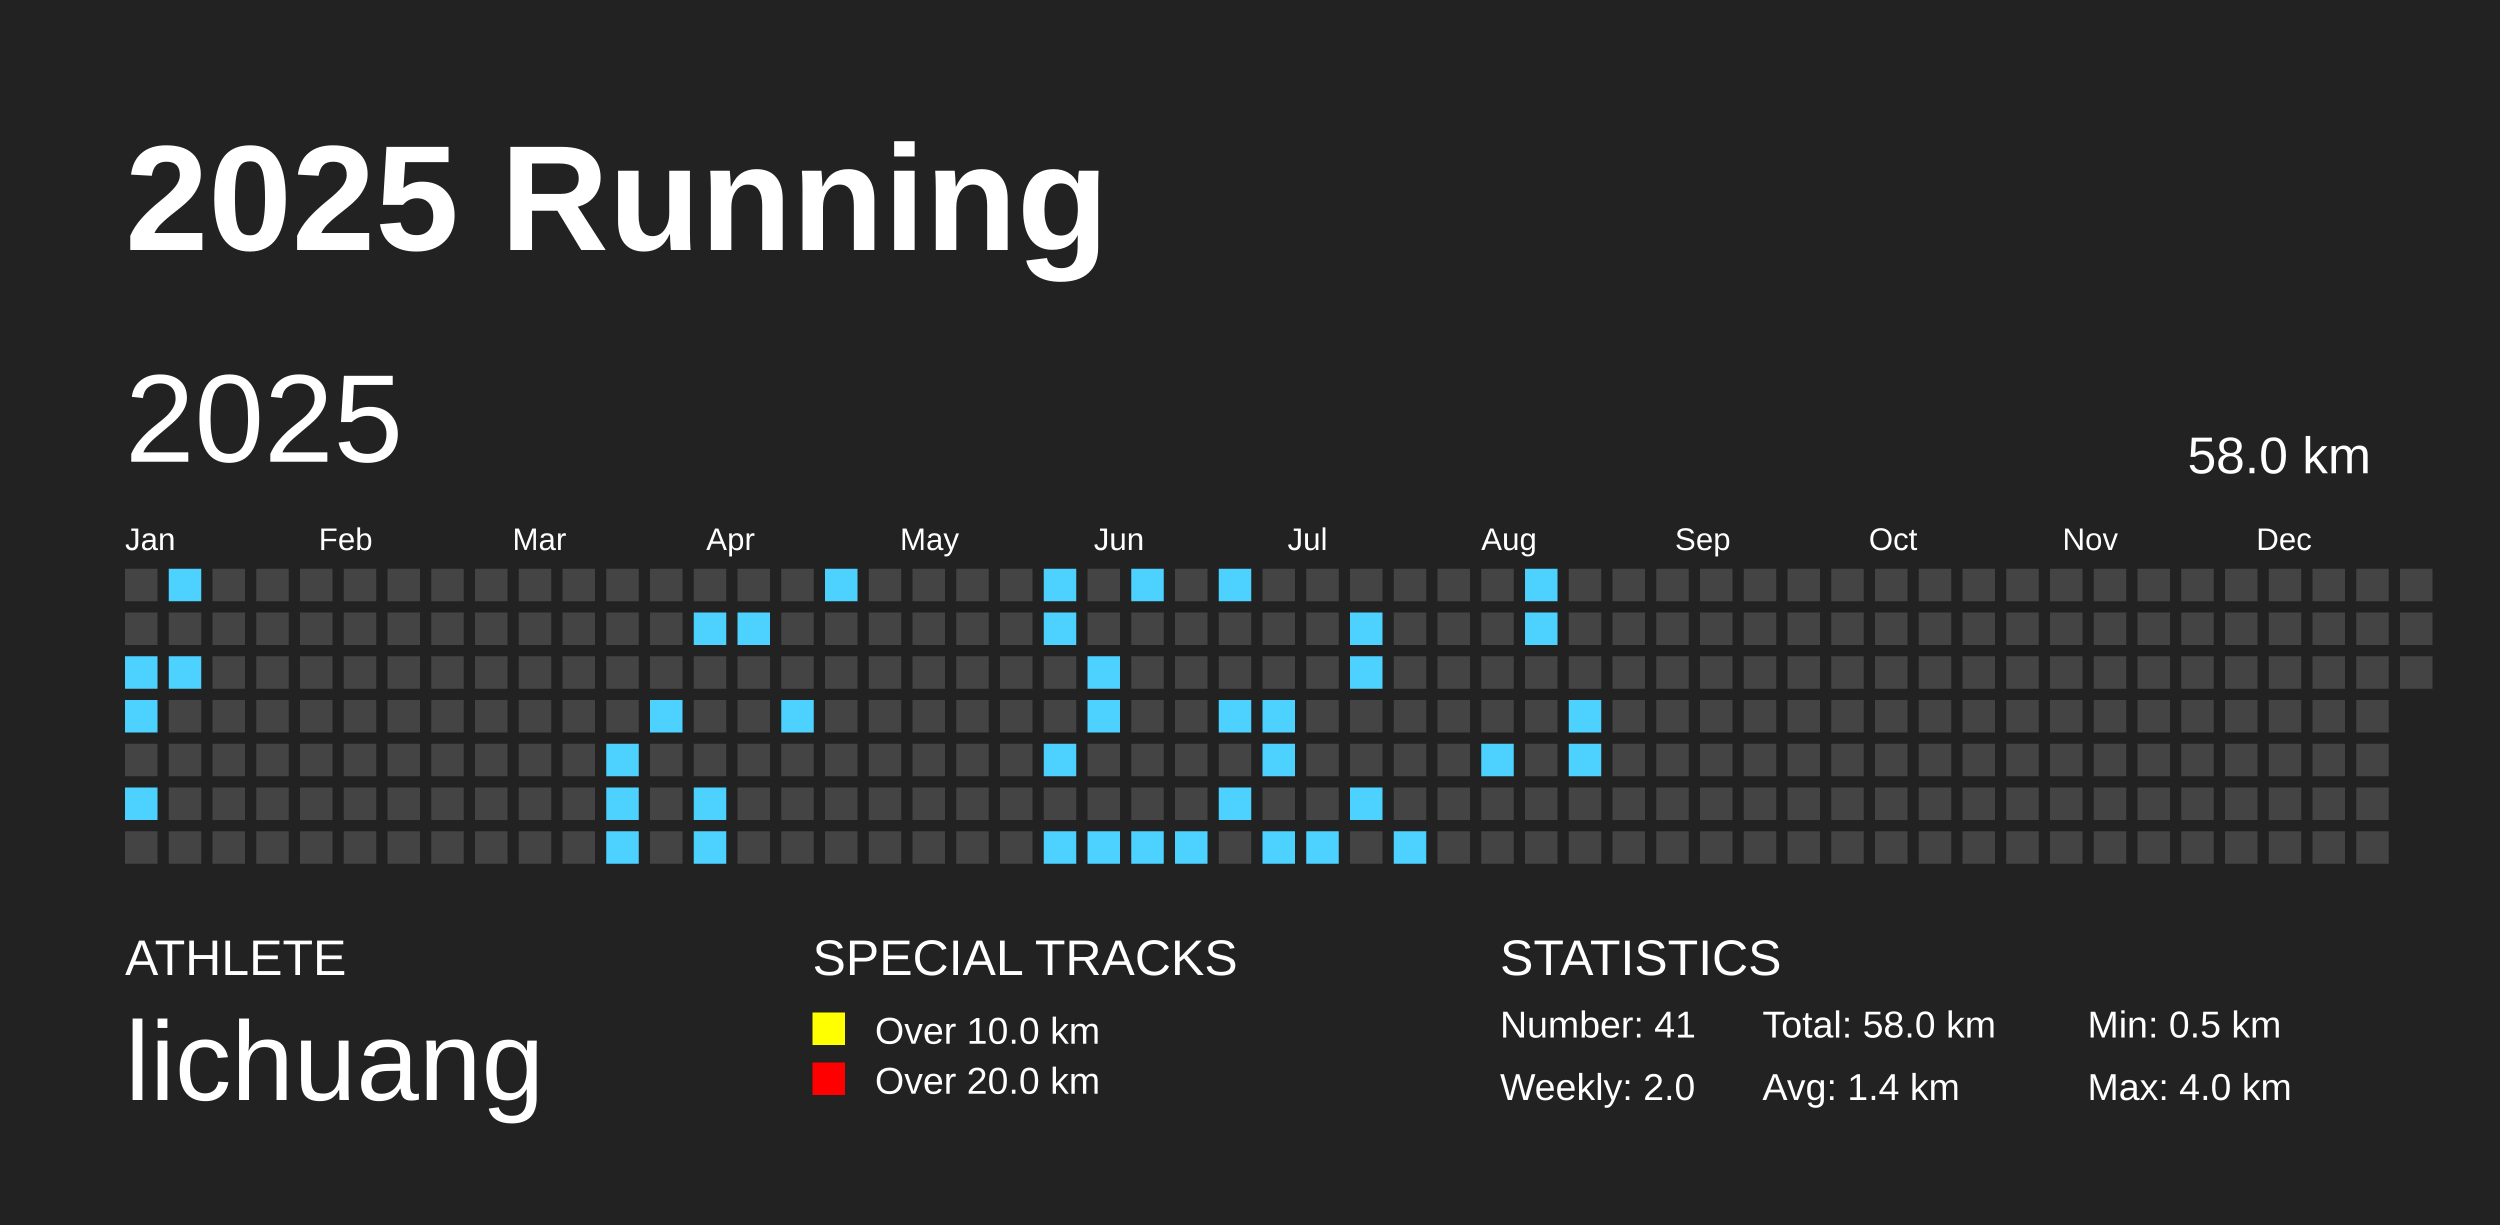
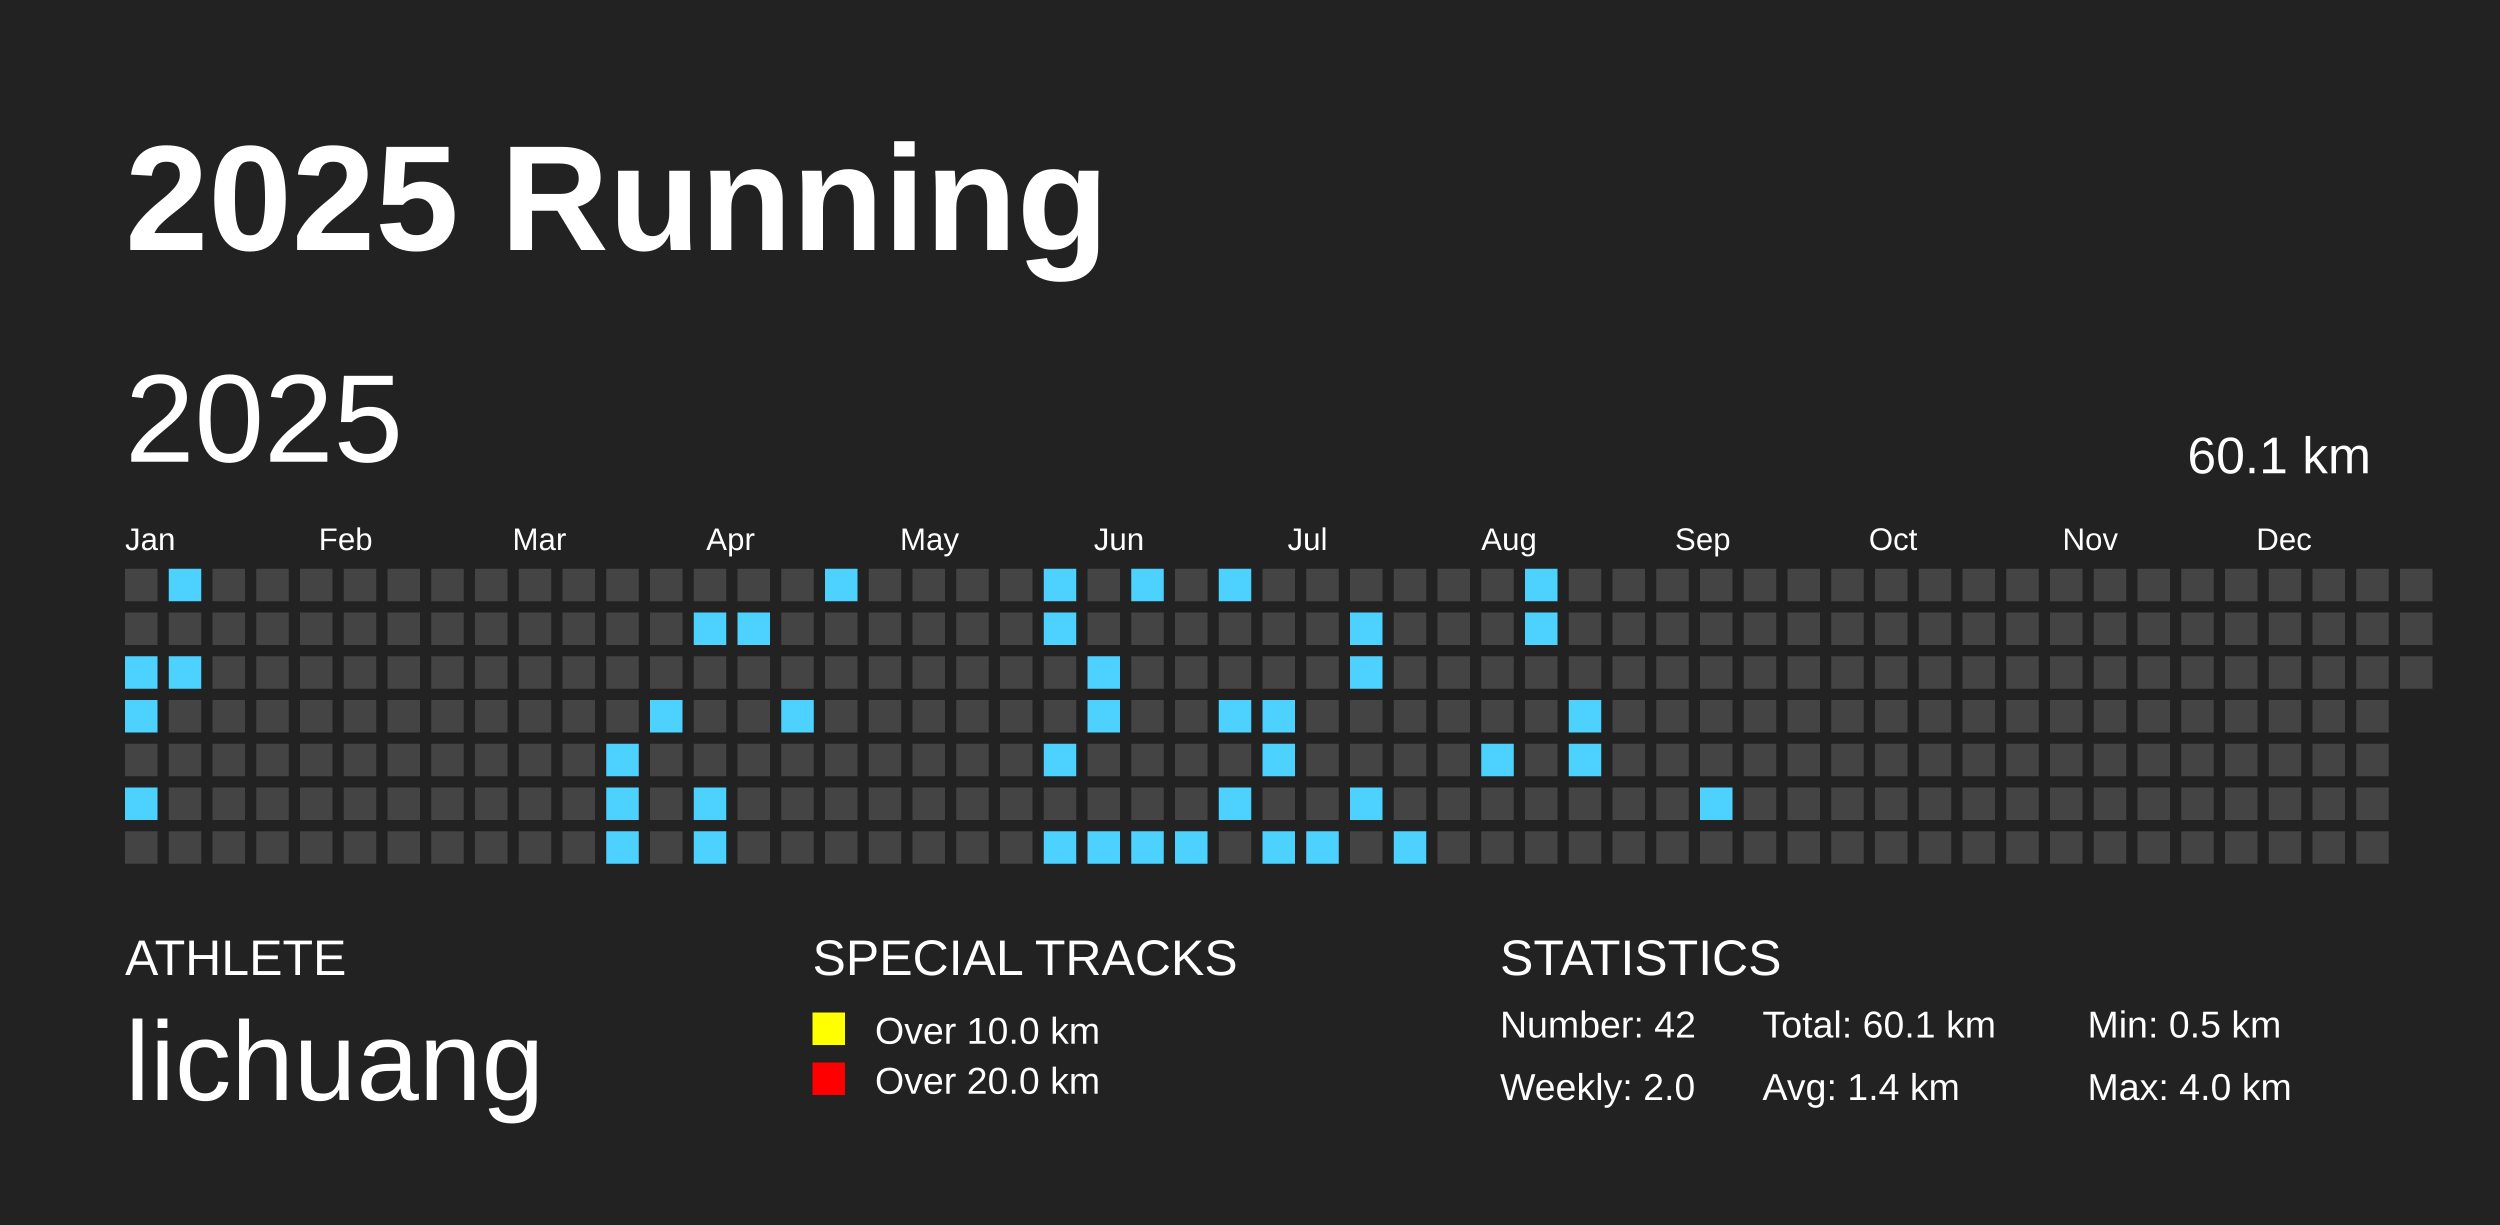
<svg xmlns="http://www.w3.org/2000/svg" baseProfile="full" height="98mm" version="1.1" viewBox="0,0,200,98" width="200mm">
  <defs />
  <rect fill="#222222" height="98" width="200" x="0" y="0" />
  <text fill="#FFFFFF" style="font-size:12px; font-family:Arial; font-weight:bold;" x="10" y="20">2025 Running</text>
  <text fill="#FFFFFF" style="font-size:4px; font-family:Arial" x="10" y="78">ATHLETE</text>
  <text fill="#FFFFFF" style="font-size:9px; font-family:Arial" x="10" y="88">lichuang</text>
  <text fill="#FFFFFF" style="font-size:4px; font-family:Arial" x="65" y="78">SPECIAL TRACKS</text>
  <rect fill="yellow" height="2.6" width="2.6" x="65" y="81" />
  <text fill="#FFFFFF" style="font-size:3px; font-family:Arial" x="70" y="83.5">Over 10.0 km</text>
  <rect fill="red" height="2.6" width="2.6" x="65" y="85" />
  <text fill="#FFFFFF" style="font-size:3px; font-family:Arial" x="70" y="87.5">Over 20.0 km</text>
  <text fill="#FFFFFF" style="font-size:4px; font-family:Arial" x="120" y="78">STATISTICS</text>
-   <text fill="#FFFFFF" style="font-size:3px; font-family:Arial" x="120" y="83">Number: 41</text>
+   <text fill="#FFFFFF" style="font-size:3px; font-family:Arial" x="120" y="83">Number: 42</text>
  <text fill="#FFFFFF" style="font-size:3px; font-family:Arial" x="120" y="88">Weekly: 2.0</text>
-   <text fill="#FFFFFF" style="font-size:3px; font-family:Arial" x="141" y="83">Total: 58.0 km</text>
+   <text fill="#FFFFFF" style="font-size:3px; font-family:Arial" x="141" y="83">Total: 60.1 km</text>
  <text fill="#FFFFFF" style="font-size:3px; font-family:Arial" x="141" y="88">Avg: 1.4 km</text>
  <text fill="#FFFFFF" style="font-size:3px; font-family:Arial" x="167" y="83">Min: 0.5 km</text>
  <text fill="#FFFFFF" style="font-size:3px; font-family:Arial" x="167" y="88">Max: 4.0 km</text>
  <text dominant-baseline="hanging" fill="#FFFFFF" style="font-size:10.0px; font-family:Arial;" x="10" y="30">2025</text>
-   <text dominant-baseline="hanging" fill="#FFFFFF" style="font-size:4.125px; font-family:Arial;" x="175" y="35">58.0 km</text>
+   <text dominant-baseline="hanging" fill="#FFFFFF" style="font-size:4.125px; font-family:Arial;" x="175" y="35">60.1 km</text>
  <text fill="#FFFFFF" style="font-size:2.5px; font-family:Arial" x="10.0" y="44">Jan</text>
  <text fill="#FFFFFF" style="font-size:2.5px; font-family:Arial" x="25.5" y="44">Feb</text>
  <text fill="#FFFFFF" style="font-size:2.5px; font-family:Arial" x="41.0" y="44">Mar</text>
  <text fill="#FFFFFF" style="font-size:2.5px; font-family:Arial" x="56.5" y="44">Apr</text>
  <text fill="#FFFFFF" style="font-size:2.5px; font-family:Arial" x="72.0" y="44">May</text>
  <text fill="#FFFFFF" style="font-size:2.5px; font-family:Arial" x="87.5" y="44">Jun</text>
  <text fill="#FFFFFF" style="font-size:2.5px; font-family:Arial" x="103.0" y="44">Jul</text>
  <text fill="#FFFFFF" style="font-size:2.5px; font-family:Arial" x="118.5" y="44">Aug</text>
  <text fill="#FFFFFF" style="font-size:2.5px; font-family:Arial" x="134.0" y="44">Sep</text>
  <text fill="#FFFFFF" style="font-size:2.5px; font-family:Arial" x="149.5" y="44">Oct</text>
  <text fill="#FFFFFF" style="font-size:2.5px; font-family:Arial" x="165.0" y="44">Nov</text>
  <text fill="#FFFFFF" style="font-size:2.5px; font-family:Arial" x="180.5" y="44">Dec</text>
  <rect fill="#444444" height="2.6" width="2.6" x="10.0" y="45.5" />
  <rect fill="#444444" height="2.6" width="2.6" x="10.0" y="49.0" />
  <rect fill="#4dd2ff" height="2.6" width="2.6" x="10.0" y="52.5" />
  <rect fill="#4dd2ff" height="2.6" width="2.6" x="10.0" y="56.0" />
  <rect fill="#444444" height="2.6" width="2.6" x="10.0" y="59.5" />
  <rect fill="#4dd2ff" height="2.6" width="2.6" x="10.0" y="63.0" />
  <rect fill="#444444" height="2.6" width="2.6" x="10.0" y="66.5" />
  <rect fill="#4dd2ff" height="2.6" width="2.6" x="13.5" y="45.5" />
  <rect fill="#444444" height="2.6" width="2.6" x="13.5" y="49.0" />
  <rect fill="#4dd2ff" height="2.6" width="2.6" x="13.5" y="52.5" />
  <rect fill="#444444" height="2.6" width="2.6" x="13.5" y="56.0" />
  <rect fill="#444444" height="2.6" width="2.6" x="13.5" y="59.5" />
  <rect fill="#444444" height="2.6" width="2.6" x="13.5" y="63.0" />
  <rect fill="#444444" height="2.6" width="2.6" x="13.5" y="66.5" />
  <rect fill="#444444" height="2.6" width="2.6" x="17.0" y="45.5" />
  <rect fill="#444444" height="2.6" width="2.6" x="17.0" y="49.0" />
  <rect fill="#444444" height="2.6" width="2.6" x="17.0" y="52.5" />
  <rect fill="#444444" height="2.6" width="2.6" x="17.0" y="56.0" />
  <rect fill="#444444" height="2.6" width="2.6" x="17.0" y="59.5" />
  <rect fill="#444444" height="2.6" width="2.6" x="17.0" y="63.0" />
  <rect fill="#444444" height="2.6" width="2.6" x="17.0" y="66.5" />
  <rect fill="#444444" height="2.6" width="2.6" x="20.5" y="45.5" />
  <rect fill="#444444" height="2.6" width="2.6" x="20.5" y="49.0" />
  <rect fill="#444444" height="2.6" width="2.6" x="20.5" y="52.5" />
  <rect fill="#444444" height="2.6" width="2.6" x="20.5" y="56.0" />
  <rect fill="#444444" height="2.6" width="2.6" x="20.5" y="59.5" />
  <rect fill="#444444" height="2.6" width="2.6" x="20.5" y="63.0" />
  <rect fill="#444444" height="2.6" width="2.6" x="20.5" y="66.5" />
  <rect fill="#444444" height="2.6" width="2.6" x="24.0" y="45.5" />
  <rect fill="#444444" height="2.6" width="2.6" x="24.0" y="49.0" />
  <rect fill="#444444" height="2.6" width="2.6" x="24.0" y="52.5" />
  <rect fill="#444444" height="2.6" width="2.6" x="24.0" y="56.0" />
  <rect fill="#444444" height="2.6" width="2.6" x="24.0" y="59.5" />
  <rect fill="#444444" height="2.6" width="2.6" x="24.0" y="63.0" />
  <rect fill="#444444" height="2.6" width="2.6" x="24.0" y="66.5" />
  <rect fill="#444444" height="2.6" width="2.6" x="27.5" y="45.5" />
  <rect fill="#444444" height="2.6" width="2.6" x="27.5" y="49.0" />
  <rect fill="#444444" height="2.6" width="2.6" x="27.5" y="52.5" />
  <rect fill="#444444" height="2.6" width="2.6" x="27.5" y="56.0" />
  <rect fill="#444444" height="2.6" width="2.6" x="27.5" y="59.5" />
  <rect fill="#444444" height="2.6" width="2.6" x="27.5" y="63.0" />
  <rect fill="#444444" height="2.6" width="2.6" x="27.5" y="66.5" />
  <rect fill="#444444" height="2.6" width="2.6" x="31.0" y="45.5" />
  <rect fill="#444444" height="2.6" width="2.6" x="31.0" y="49.0" />
  <rect fill="#444444" height="2.6" width="2.6" x="31.0" y="52.5" />
  <rect fill="#444444" height="2.6" width="2.6" x="31.0" y="56.0" />
  <rect fill="#444444" height="2.6" width="2.6" x="31.0" y="59.5" />
  <rect fill="#444444" height="2.6" width="2.6" x="31.0" y="63.0" />
  <rect fill="#444444" height="2.6" width="2.6" x="31.0" y="66.5" />
  <rect fill="#444444" height="2.6" width="2.6" x="34.5" y="45.5" />
  <rect fill="#444444" height="2.6" width="2.6" x="34.5" y="49.0" />
  <rect fill="#444444" height="2.6" width="2.6" x="34.5" y="52.5" />
  <rect fill="#444444" height="2.6" width="2.6" x="34.5" y="56.0" />
  <rect fill="#444444" height="2.6" width="2.6" x="34.5" y="59.5" />
  <rect fill="#444444" height="2.6" width="2.6" x="34.5" y="63.0" />
  <rect fill="#444444" height="2.6" width="2.6" x="34.5" y="66.5" />
  <rect fill="#444444" height="2.6" width="2.6" x="38.0" y="45.5" />
  <rect fill="#444444" height="2.6" width="2.6" x="38.0" y="49.0" />
  <rect fill="#444444" height="2.6" width="2.6" x="38.0" y="52.5" />
  <rect fill="#444444" height="2.6" width="2.6" x="38.0" y="56.0" />
  <rect fill="#444444" height="2.6" width="2.6" x="38.0" y="59.5" />
  <rect fill="#444444" height="2.6" width="2.6" x="38.0" y="63.0" />
  <rect fill="#444444" height="2.6" width="2.6" x="38.0" y="66.5" />
  <rect fill="#444444" height="2.6" width="2.6" x="41.5" y="45.5" />
  <rect fill="#444444" height="2.6" width="2.6" x="41.5" y="49.0" />
  <rect fill="#444444" height="2.6" width="2.6" x="41.5" y="52.5" />
  <rect fill="#444444" height="2.6" width="2.6" x="41.5" y="56.0" />
  <rect fill="#444444" height="2.6" width="2.6" x="41.5" y="59.5" />
  <rect fill="#444444" height="2.6" width="2.6" x="41.5" y="63.0" />
  <rect fill="#444444" height="2.6" width="2.6" x="41.5" y="66.5" />
  <rect fill="#444444" height="2.6" width="2.6" x="45.0" y="45.5" />
  <rect fill="#444444" height="2.6" width="2.6" x="45.0" y="49.0" />
  <rect fill="#444444" height="2.6" width="2.6" x="45.0" y="52.5" />
  <rect fill="#444444" height="2.6" width="2.6" x="45.0" y="56.0" />
  <rect fill="#444444" height="2.6" width="2.6" x="45.0" y="59.5" />
  <rect fill="#444444" height="2.6" width="2.6" x="45.0" y="63.0" />
  <rect fill="#444444" height="2.6" width="2.6" x="45.0" y="66.5" />
  <rect fill="#444444" height="2.6" width="2.6" x="48.5" y="45.5" />
  <rect fill="#444444" height="2.6" width="2.6" x="48.5" y="49.0" />
  <rect fill="#444444" height="2.6" width="2.6" x="48.5" y="52.5" />
  <rect fill="#444444" height="2.6" width="2.6" x="48.5" y="56.0" />
  <rect fill="#4dd2ff" height="2.6" width="2.6" x="48.5" y="59.5" />
  <rect fill="#4dd2ff" height="2.6" width="2.6" x="48.5" y="63.0" />
  <rect fill="#4dd2ff" height="2.6" width="2.6" x="48.5" y="66.5" />
  <rect fill="#444444" height="2.6" width="2.6" x="52.0" y="45.5" />
  <rect fill="#444444" height="2.6" width="2.6" x="52.0" y="49.0" />
  <rect fill="#444444" height="2.6" width="2.6" x="52.0" y="52.5" />
  <rect fill="#4dd2ff" height="2.6" width="2.6" x="52.0" y="56.0" />
  <rect fill="#444444" height="2.6" width="2.6" x="52.0" y="59.5" />
  <rect fill="#444444" height="2.6" width="2.6" x="52.0" y="63.0" />
  <rect fill="#444444" height="2.6" width="2.6" x="52.0" y="66.5" />
  <rect fill="#444444" height="2.6" width="2.6" x="55.5" y="45.5" />
  <rect fill="#4dd2ff" height="2.6" width="2.6" x="55.5" y="49.0" />
  <rect fill="#444444" height="2.6" width="2.6" x="55.5" y="52.5" />
  <rect fill="#444444" height="2.6" width="2.6" x="55.5" y="56.0" />
  <rect fill="#444444" height="2.6" width="2.6" x="55.5" y="59.5" />
  <rect fill="#4dd2ff" height="2.6" width="2.6" x="55.5" y="63.0" />
  <rect fill="#4dd2ff" height="2.6" width="2.6" x="55.5" y="66.5" />
  <rect fill="#444444" height="2.6" width="2.6" x="59.0" y="45.5" />
  <rect fill="#4dd2ff" height="2.6" width="2.6" x="59.0" y="49.0" />
  <rect fill="#444444" height="2.6" width="2.6" x="59.0" y="52.5" />
  <rect fill="#444444" height="2.6" width="2.6" x="59.0" y="56.0" />
  <rect fill="#444444" height="2.6" width="2.6" x="59.0" y="59.5" />
  <rect fill="#444444" height="2.6" width="2.6" x="59.0" y="63.0" />
  <rect fill="#444444" height="2.6" width="2.6" x="59.0" y="66.5" />
  <rect fill="#444444" height="2.6" width="2.6" x="62.5" y="45.5" />
  <rect fill="#444444" height="2.6" width="2.6" x="62.5" y="49.0" />
  <rect fill="#444444" height="2.6" width="2.6" x="62.5" y="52.5" />
  <rect fill="#4dd2ff" height="2.6" width="2.6" x="62.5" y="56.0" />
  <rect fill="#444444" height="2.6" width="2.6" x="62.5" y="59.5" />
  <rect fill="#444444" height="2.6" width="2.6" x="62.5" y="63.0" />
  <rect fill="#444444" height="2.6" width="2.6" x="62.5" y="66.5" />
  <rect fill="#4dd2ff" height="2.6" width="2.6" x="66.0" y="45.5" />
  <rect fill="#444444" height="2.6" width="2.6" x="66.0" y="49.0" />
  <rect fill="#444444" height="2.6" width="2.6" x="66.0" y="52.5" />
  <rect fill="#444444" height="2.6" width="2.6" x="66.0" y="56.0" />
  <rect fill="#444444" height="2.6" width="2.6" x="66.0" y="59.5" />
  <rect fill="#444444" height="2.6" width="2.6" x="66.0" y="63.0" />
  <rect fill="#444444" height="2.6" width="2.6" x="66.0" y="66.5" />
  <rect fill="#444444" height="2.6" width="2.6" x="69.5" y="45.5" />
  <rect fill="#444444" height="2.6" width="2.6" x="69.5" y="49.0" />
  <rect fill="#444444" height="2.6" width="2.6" x="69.5" y="52.5" />
  <rect fill="#444444" height="2.6" width="2.6" x="69.5" y="56.0" />
  <rect fill="#444444" height="2.6" width="2.6" x="69.5" y="59.5" />
  <rect fill="#444444" height="2.6" width="2.6" x="69.5" y="63.0" />
  <rect fill="#444444" height="2.6" width="2.6" x="69.5" y="66.5" />
  <rect fill="#444444" height="2.6" width="2.6" x="73.0" y="45.5" />
  <rect fill="#444444" height="2.6" width="2.6" x="73.0" y="49.0" />
  <rect fill="#444444" height="2.6" width="2.6" x="73.0" y="52.5" />
  <rect fill="#444444" height="2.6" width="2.6" x="73.0" y="56.0" />
  <rect fill="#444444" height="2.6" width="2.6" x="73.0" y="59.5" />
  <rect fill="#444444" height="2.6" width="2.6" x="73.0" y="63.0" />
  <rect fill="#444444" height="2.6" width="2.6" x="73.0" y="66.5" />
  <rect fill="#444444" height="2.6" width="2.6" x="76.5" y="45.5" />
  <rect fill="#444444" height="2.6" width="2.6" x="76.5" y="49.0" />
  <rect fill="#444444" height="2.6" width="2.6" x="76.5" y="52.5" />
  <rect fill="#444444" height="2.6" width="2.6" x="76.5" y="56.0" />
  <rect fill="#444444" height="2.6" width="2.6" x="76.5" y="59.5" />
  <rect fill="#444444" height="2.6" width="2.6" x="76.5" y="63.0" />
  <rect fill="#444444" height="2.6" width="2.6" x="76.5" y="66.5" />
  <rect fill="#444444" height="2.6" width="2.6" x="80.0" y="45.5" />
  <rect fill="#444444" height="2.6" width="2.6" x="80.0" y="49.0" />
  <rect fill="#444444" height="2.6" width="2.6" x="80.0" y="52.5" />
  <rect fill="#444444" height="2.6" width="2.6" x="80.0" y="56.0" />
  <rect fill="#444444" height="2.6" width="2.6" x="80.0" y="59.5" />
  <rect fill="#444444" height="2.6" width="2.6" x="80.0" y="63.0" />
  <rect fill="#444444" height="2.6" width="2.6" x="80.0" y="66.5" />
  <rect fill="#4dd2ff" height="2.6" width="2.6" x="83.5" y="45.5" />
  <rect fill="#4dd2ff" height="2.6" width="2.6" x="83.5" y="49.0" />
  <rect fill="#444444" height="2.6" width="2.6" x="83.5" y="52.5" />
  <rect fill="#444444" height="2.6" width="2.6" x="83.5" y="56.0" />
  <rect fill="#4dd2ff" height="2.6" width="2.6" x="83.5" y="59.5" />
  <rect fill="#444444" height="2.6" width="2.6" x="83.5" y="63.0" />
  <rect fill="#4dd2ff" height="2.6" width="2.6" x="83.5" y="66.5" />
  <rect fill="#444444" height="2.6" width="2.6" x="87.0" y="45.5" />
  <rect fill="#444444" height="2.6" width="2.6" x="87.0" y="49.0" />
  <rect fill="#4dd2ff" height="2.6" width="2.6" x="87.0" y="52.5" />
  <rect fill="#4dd2ff" height="2.6" width="2.6" x="87.0" y="56.0" />
  <rect fill="#444444" height="2.6" width="2.6" x="87.0" y="59.5" />
  <rect fill="#444444" height="2.6" width="2.6" x="87.0" y="63.0" />
  <rect fill="#4dd2ff" height="2.6" width="2.6" x="87.0" y="66.5" />
  <rect fill="#4dd2ff" height="2.6" width="2.6" x="90.5" y="45.5" />
  <rect fill="#444444" height="2.6" width="2.6" x="90.5" y="49.0" />
  <rect fill="#444444" height="2.6" width="2.6" x="90.5" y="52.5" />
  <rect fill="#444444" height="2.6" width="2.6" x="90.5" y="56.0" />
  <rect fill="#444444" height="2.6" width="2.6" x="90.5" y="59.5" />
  <rect fill="#444444" height="2.6" width="2.6" x="90.5" y="63.0" />
  <rect fill="#4dd2ff" height="2.6" width="2.6" x="90.5" y="66.5" />
  <rect fill="#444444" height="2.6" width="2.6" x="94.0" y="45.5" />
  <rect fill="#444444" height="2.6" width="2.6" x="94.0" y="49.0" />
  <rect fill="#444444" height="2.6" width="2.6" x="94.0" y="52.5" />
  <rect fill="#444444" height="2.6" width="2.6" x="94.0" y="56.0" />
  <rect fill="#444444" height="2.6" width="2.6" x="94.0" y="59.5" />
  <rect fill="#444444" height="2.6" width="2.6" x="94.0" y="63.0" />
  <rect fill="#4dd2ff" height="2.6" width="2.6" x="94.0" y="66.5" />
  <rect fill="#4dd2ff" height="2.6" width="2.6" x="97.5" y="45.5" />
  <rect fill="#444444" height="2.6" width="2.6" x="97.5" y="49.0" />
  <rect fill="#444444" height="2.6" width="2.6" x="97.5" y="52.5" />
  <rect fill="#4dd2ff" height="2.6" width="2.6" x="97.5" y="56.0" />
  <rect fill="#444444" height="2.6" width="2.6" x="97.5" y="59.5" />
  <rect fill="#4dd2ff" height="2.6" width="2.6" x="97.5" y="63.0" />
  <rect fill="#444444" height="2.6" width="2.6" x="97.5" y="66.5" />
  <rect fill="#444444" height="2.6" width="2.6" x="101.0" y="45.5" />
  <rect fill="#444444" height="2.6" width="2.6" x="101.0" y="49.0" />
  <rect fill="#444444" height="2.6" width="2.6" x="101.0" y="52.5" />
  <rect fill="#4dd2ff" height="2.6" width="2.6" x="101.0" y="56.0" />
  <rect fill="#4dd2ff" height="2.6" width="2.6" x="101.0" y="59.5" />
  <rect fill="#444444" height="2.6" width="2.6" x="101.0" y="63.0" />
  <rect fill="#4dd2ff" height="2.6" width="2.6" x="101.0" y="66.5" />
  <rect fill="#444444" height="2.6" width="2.6" x="104.5" y="45.5" />
  <rect fill="#444444" height="2.6" width="2.6" x="104.5" y="49.0" />
  <rect fill="#444444" height="2.6" width="2.6" x="104.5" y="52.5" />
  <rect fill="#444444" height="2.6" width="2.6" x="104.5" y="56.0" />
  <rect fill="#444444" height="2.6" width="2.6" x="104.5" y="59.5" />
  <rect fill="#444444" height="2.6" width="2.6" x="104.5" y="63.0" />
  <rect fill="#4dd2ff" height="2.6" width="2.6" x="104.5" y="66.5" />
  <rect fill="#444444" height="2.6" width="2.6" x="108.0" y="45.5" />
  <rect fill="#4dd2ff" height="2.6" width="2.6" x="108.0" y="49.0" />
  <rect fill="#4dd2ff" height="2.6" width="2.6" x="108.0" y="52.5" />
  <rect fill="#444444" height="2.6" width="2.6" x="108.0" y="56.0" />
  <rect fill="#444444" height="2.6" width="2.6" x="108.0" y="59.5" />
  <rect fill="#4dd2ff" height="2.6" width="2.6" x="108.0" y="63.0" />
  <rect fill="#444444" height="2.6" width="2.6" x="108.0" y="66.5" />
  <rect fill="#444444" height="2.6" width="2.6" x="111.5" y="45.5" />
  <rect fill="#444444" height="2.6" width="2.6" x="111.5" y="49.0" />
  <rect fill="#444444" height="2.6" width="2.6" x="111.5" y="52.5" />
  <rect fill="#444444" height="2.6" width="2.6" x="111.5" y="56.0" />
  <rect fill="#444444" height="2.6" width="2.6" x="111.5" y="59.5" />
  <rect fill="#444444" height="2.6" width="2.6" x="111.5" y="63.0" />
  <rect fill="#4dd2ff" height="2.6" width="2.6" x="111.5" y="66.5" />
  <rect fill="#444444" height="2.6" width="2.6" x="115.0" y="45.5" />
  <rect fill="#444444" height="2.6" width="2.6" x="115.0" y="49.0" />
  <rect fill="#444444" height="2.6" width="2.6" x="115.0" y="52.5" />
  <rect fill="#444444" height="2.6" width="2.6" x="115.0" y="56.0" />
  <rect fill="#444444" height="2.6" width="2.6" x="115.0" y="59.5" />
  <rect fill="#444444" height="2.6" width="2.6" x="115.0" y="63.0" />
  <rect fill="#444444" height="2.6" width="2.6" x="115.0" y="66.5" />
  <rect fill="#444444" height="2.6" width="2.6" x="118.5" y="45.5" />
  <rect fill="#444444" height="2.6" width="2.6" x="118.5" y="49.0" />
  <rect fill="#444444" height="2.6" width="2.6" x="118.5" y="52.5" />
  <rect fill="#444444" height="2.6" width="2.6" x="118.5" y="56.0" />
  <rect fill="#4dd2ff" height="2.6" width="2.6" x="118.5" y="59.5" />
  <rect fill="#444444" height="2.6" width="2.6" x="118.5" y="63.0" />
  <rect fill="#444444" height="2.6" width="2.6" x="118.5" y="66.5" />
  <rect fill="#4dd2ff" height="2.6" width="2.6" x="122.0" y="45.5" />
  <rect fill="#4dd2ff" height="2.6" width="2.6" x="122.0" y="49.0" />
  <rect fill="#444444" height="2.6" width="2.6" x="122.0" y="52.5" />
  <rect fill="#444444" height="2.6" width="2.6" x="122.0" y="56.0" />
  <rect fill="#444444" height="2.6" width="2.6" x="122.0" y="59.5" />
  <rect fill="#444444" height="2.6" width="2.6" x="122.0" y="63.0" />
  <rect fill="#444444" height="2.6" width="2.6" x="122.0" y="66.5" />
  <rect fill="#444444" height="2.6" width="2.6" x="125.5" y="45.5" />
  <rect fill="#444444" height="2.6" width="2.6" x="125.5" y="49.0" />
  <rect fill="#444444" height="2.6" width="2.6" x="125.5" y="52.5" />
  <rect fill="#4dd2ff" height="2.6" width="2.6" x="125.5" y="56.0" />
  <rect fill="#4dd2ff" height="2.6" width="2.6" x="125.5" y="59.5" />
  <rect fill="#444444" height="2.6" width="2.6" x="125.5" y="63.0" />
  <rect fill="#444444" height="2.6" width="2.6" x="125.5" y="66.5" />
  <rect fill="#444444" height="2.6" width="2.6" x="129.0" y="45.5" />
  <rect fill="#444444" height="2.6" width="2.6" x="129.0" y="49.0" />
  <rect fill="#444444" height="2.6" width="2.6" x="129.0" y="52.5" />
  <rect fill="#444444" height="2.6" width="2.6" x="129.0" y="56.0" />
  <rect fill="#444444" height="2.6" width="2.6" x="129.0" y="59.5" />
  <rect fill="#444444" height="2.6" width="2.6" x="129.0" y="63.0" />
  <rect fill="#444444" height="2.6" width="2.6" x="129.0" y="66.5" />
  <rect fill="#444444" height="2.6" width="2.6" x="132.5" y="45.5" />
  <rect fill="#444444" height="2.6" width="2.6" x="132.5" y="49.0" />
  <rect fill="#444444" height="2.6" width="2.6" x="132.5" y="52.5" />
  <rect fill="#444444" height="2.6" width="2.6" x="132.5" y="56.0" />
  <rect fill="#444444" height="2.6" width="2.6" x="132.5" y="59.5" />
  <rect fill="#444444" height="2.6" width="2.6" x="132.5" y="63.0" />
  <rect fill="#444444" height="2.6" width="2.6" x="132.5" y="66.5" />
  <rect fill="#444444" height="2.6" width="2.6" x="136.0" y="45.5" />
  <rect fill="#444444" height="2.6" width="2.6" x="136.0" y="49.0" />
  <rect fill="#444444" height="2.6" width="2.6" x="136.0" y="52.5" />
  <rect fill="#444444" height="2.6" width="2.6" x="136.0" y="56.0" />
  <rect fill="#444444" height="2.6" width="2.6" x="136.0" y="59.5" />
-   <rect fill="#444444" height="2.6" width="2.6" x="136.0" y="63.0" />
+   <rect fill="#4dd2ff" height="2.6" width="2.6" x="136.0" y="63.0" />
  <rect fill="#444444" height="2.6" width="2.6" x="136.0" y="66.5" />
  <rect fill="#444444" height="2.6" width="2.6" x="139.5" y="45.5" />
  <rect fill="#444444" height="2.6" width="2.6" x="139.5" y="49.0" />
  <rect fill="#444444" height="2.6" width="2.6" x="139.5" y="52.5" />
  <rect fill="#444444" height="2.6" width="2.6" x="139.5" y="56.0" />
  <rect fill="#444444" height="2.6" width="2.6" x="139.5" y="59.5" />
  <rect fill="#444444" height="2.6" width="2.6" x="139.5" y="63.0" />
  <rect fill="#444444" height="2.6" width="2.6" x="139.5" y="66.5" />
  <rect fill="#444444" height="2.6" width="2.6" x="143.0" y="45.5" />
  <rect fill="#444444" height="2.6" width="2.6" x="143.0" y="49.0" />
  <rect fill="#444444" height="2.6" width="2.6" x="143.0" y="52.5" />
  <rect fill="#444444" height="2.6" width="2.6" x="143.0" y="56.0" />
  <rect fill="#444444" height="2.6" width="2.6" x="143.0" y="59.5" />
  <rect fill="#444444" height="2.6" width="2.6" x="143.0" y="63.0" />
  <rect fill="#444444" height="2.6" width="2.6" x="143.0" y="66.5" />
  <rect fill="#444444" height="2.6" width="2.6" x="146.5" y="45.5" />
  <rect fill="#444444" height="2.6" width="2.6" x="146.5" y="49.0" />
  <rect fill="#444444" height="2.6" width="2.6" x="146.5" y="52.5" />
  <rect fill="#444444" height="2.6" width="2.6" x="146.5" y="56.0" />
  <rect fill="#444444" height="2.6" width="2.6" x="146.5" y="59.5" />
  <rect fill="#444444" height="2.6" width="2.6" x="146.5" y="63.0" />
  <rect fill="#444444" height="2.6" width="2.6" x="146.5" y="66.5" />
  <rect fill="#444444" height="2.6" width="2.6" x="150.0" y="45.5" />
  <rect fill="#444444" height="2.6" width="2.6" x="150.0" y="49.0" />
  <rect fill="#444444" height="2.6" width="2.6" x="150.0" y="52.5" />
  <rect fill="#444444" height="2.6" width="2.6" x="150.0" y="56.0" />
  <rect fill="#444444" height="2.6" width="2.6" x="150.0" y="59.5" />
  <rect fill="#444444" height="2.6" width="2.6" x="150.0" y="63.0" />
  <rect fill="#444444" height="2.6" width="2.6" x="150.0" y="66.5" />
  <rect fill="#444444" height="2.6" width="2.6" x="153.5" y="45.5" />
  <rect fill="#444444" height="2.6" width="2.6" x="153.5" y="49.0" />
  <rect fill="#444444" height="2.6" width="2.6" x="153.5" y="52.5" />
  <rect fill="#444444" height="2.6" width="2.6" x="153.5" y="56.0" />
  <rect fill="#444444" height="2.6" width="2.6" x="153.5" y="59.5" />
  <rect fill="#444444" height="2.6" width="2.6" x="153.5" y="63.0" />
  <rect fill="#444444" height="2.6" width="2.6" x="153.5" y="66.5" />
  <rect fill="#444444" height="2.6" width="2.6" x="157.0" y="45.5" />
  <rect fill="#444444" height="2.6" width="2.6" x="157.0" y="49.0" />
  <rect fill="#444444" height="2.6" width="2.6" x="157.0" y="52.5" />
  <rect fill="#444444" height="2.6" width="2.6" x="157.0" y="56.0" />
  <rect fill="#444444" height="2.6" width="2.6" x="157.0" y="59.5" />
  <rect fill="#444444" height="2.6" width="2.6" x="157.0" y="63.0" />
  <rect fill="#444444" height="2.6" width="2.6" x="157.0" y="66.5" />
  <rect fill="#444444" height="2.6" width="2.6" x="160.5" y="45.5" />
  <rect fill="#444444" height="2.6" width="2.6" x="160.5" y="49.0" />
  <rect fill="#444444" height="2.6" width="2.6" x="160.5" y="52.5" />
  <rect fill="#444444" height="2.6" width="2.6" x="160.5" y="56.0" />
  <rect fill="#444444" height="2.6" width="2.6" x="160.5" y="59.5" />
  <rect fill="#444444" height="2.6" width="2.6" x="160.5" y="63.0" />
  <rect fill="#444444" height="2.6" width="2.6" x="160.5" y="66.5" />
  <rect fill="#444444" height="2.6" width="2.6" x="164.0" y="45.5" />
  <rect fill="#444444" height="2.6" width="2.6" x="164.0" y="49.0" />
  <rect fill="#444444" height="2.6" width="2.6" x="164.0" y="52.5" />
  <rect fill="#444444" height="2.6" width="2.6" x="164.0" y="56.0" />
  <rect fill="#444444" height="2.6" width="2.6" x="164.0" y="59.5" />
  <rect fill="#444444" height="2.6" width="2.6" x="164.0" y="63.0" />
  <rect fill="#444444" height="2.6" width="2.6" x="164.0" y="66.5" />
  <rect fill="#444444" height="2.6" width="2.6" x="167.5" y="45.5" />
  <rect fill="#444444" height="2.6" width="2.6" x="167.5" y="49.0" />
  <rect fill="#444444" height="2.6" width="2.6" x="167.5" y="52.5" />
  <rect fill="#444444" height="2.6" width="2.6" x="167.5" y="56.0" />
  <rect fill="#444444" height="2.6" width="2.6" x="167.5" y="59.5" />
  <rect fill="#444444" height="2.6" width="2.6" x="167.5" y="63.0" />
  <rect fill="#444444" height="2.6" width="2.6" x="167.5" y="66.5" />
  <rect fill="#444444" height="2.6" width="2.6" x="171.0" y="45.5" />
  <rect fill="#444444" height="2.6" width="2.6" x="171.0" y="49.0" />
  <rect fill="#444444" height="2.6" width="2.6" x="171.0" y="52.5" />
  <rect fill="#444444" height="2.6" width="2.6" x="171.0" y="56.0" />
  <rect fill="#444444" height="2.6" width="2.6" x="171.0" y="59.5" />
  <rect fill="#444444" height="2.6" width="2.6" x="171.0" y="63.0" />
  <rect fill="#444444" height="2.6" width="2.6" x="171.0" y="66.5" />
  <rect fill="#444444" height="2.6" width="2.6" x="174.5" y="45.5" />
  <rect fill="#444444" height="2.6" width="2.6" x="174.5" y="49.0" />
  <rect fill="#444444" height="2.6" width="2.6" x="174.5" y="52.5" />
  <rect fill="#444444" height="2.6" width="2.6" x="174.5" y="56.0" />
  <rect fill="#444444" height="2.6" width="2.6" x="174.5" y="59.5" />
  <rect fill="#444444" height="2.6" width="2.6" x="174.5" y="63.0" />
  <rect fill="#444444" height="2.6" width="2.6" x="174.5" y="66.5" />
  <rect fill="#444444" height="2.6" width="2.6" x="178.0" y="45.5" />
  <rect fill="#444444" height="2.6" width="2.6" x="178.0" y="49.0" />
  <rect fill="#444444" height="2.6" width="2.6" x="178.0" y="52.5" />
  <rect fill="#444444" height="2.6" width="2.6" x="178.0" y="56.0" />
  <rect fill="#444444" height="2.6" width="2.6" x="178.0" y="59.5" />
  <rect fill="#444444" height="2.6" width="2.6" x="178.0" y="63.0" />
  <rect fill="#444444" height="2.6" width="2.6" x="178.0" y="66.5" />
  <rect fill="#444444" height="2.6" width="2.6" x="181.5" y="45.5" />
  <rect fill="#444444" height="2.6" width="2.6" x="181.5" y="49.0" />
  <rect fill="#444444" height="2.6" width="2.6" x="181.5" y="52.5" />
  <rect fill="#444444" height="2.6" width="2.6" x="181.5" y="56.0" />
  <rect fill="#444444" height="2.6" width="2.6" x="181.5" y="59.5" />
  <rect fill="#444444" height="2.6" width="2.6" x="181.5" y="63.0" />
  <rect fill="#444444" height="2.6" width="2.6" x="181.5" y="66.5" />
  <rect fill="#444444" height="2.6" width="2.6" x="185.0" y="45.5" />
  <rect fill="#444444" height="2.6" width="2.6" x="185.0" y="49.0" />
  <rect fill="#444444" height="2.6" width="2.6" x="185.0" y="52.5" />
  <rect fill="#444444" height="2.6" width="2.6" x="185.0" y="56.0" />
  <rect fill="#444444" height="2.6" width="2.6" x="185.0" y="59.5" />
  <rect fill="#444444" height="2.6" width="2.6" x="185.0" y="63.0" />
  <rect fill="#444444" height="2.6" width="2.6" x="185.0" y="66.5" />
  <rect fill="#444444" height="2.6" width="2.6" x="188.5" y="45.5" />
  <rect fill="#444444" height="2.6" width="2.6" x="188.5" y="49.0" />
  <rect fill="#444444" height="2.6" width="2.6" x="188.5" y="52.5" />
  <rect fill="#444444" height="2.6" width="2.6" x="188.5" y="56.0" />
  <rect fill="#444444" height="2.6" width="2.6" x="188.5" y="59.5" />
  <rect fill="#444444" height="2.6" width="2.6" x="188.5" y="63.0" />
  <rect fill="#444444" height="2.6" width="2.6" x="188.5" y="66.5" />
  <rect fill="#444444" height="2.6" width="2.6" x="192.0" y="45.5" />
  <rect fill="#444444" height="2.6" width="2.6" x="192.0" y="49.0" />
  <rect fill="#444444" height="2.6" width="2.6" x="192.0" y="52.5" />
</svg>
